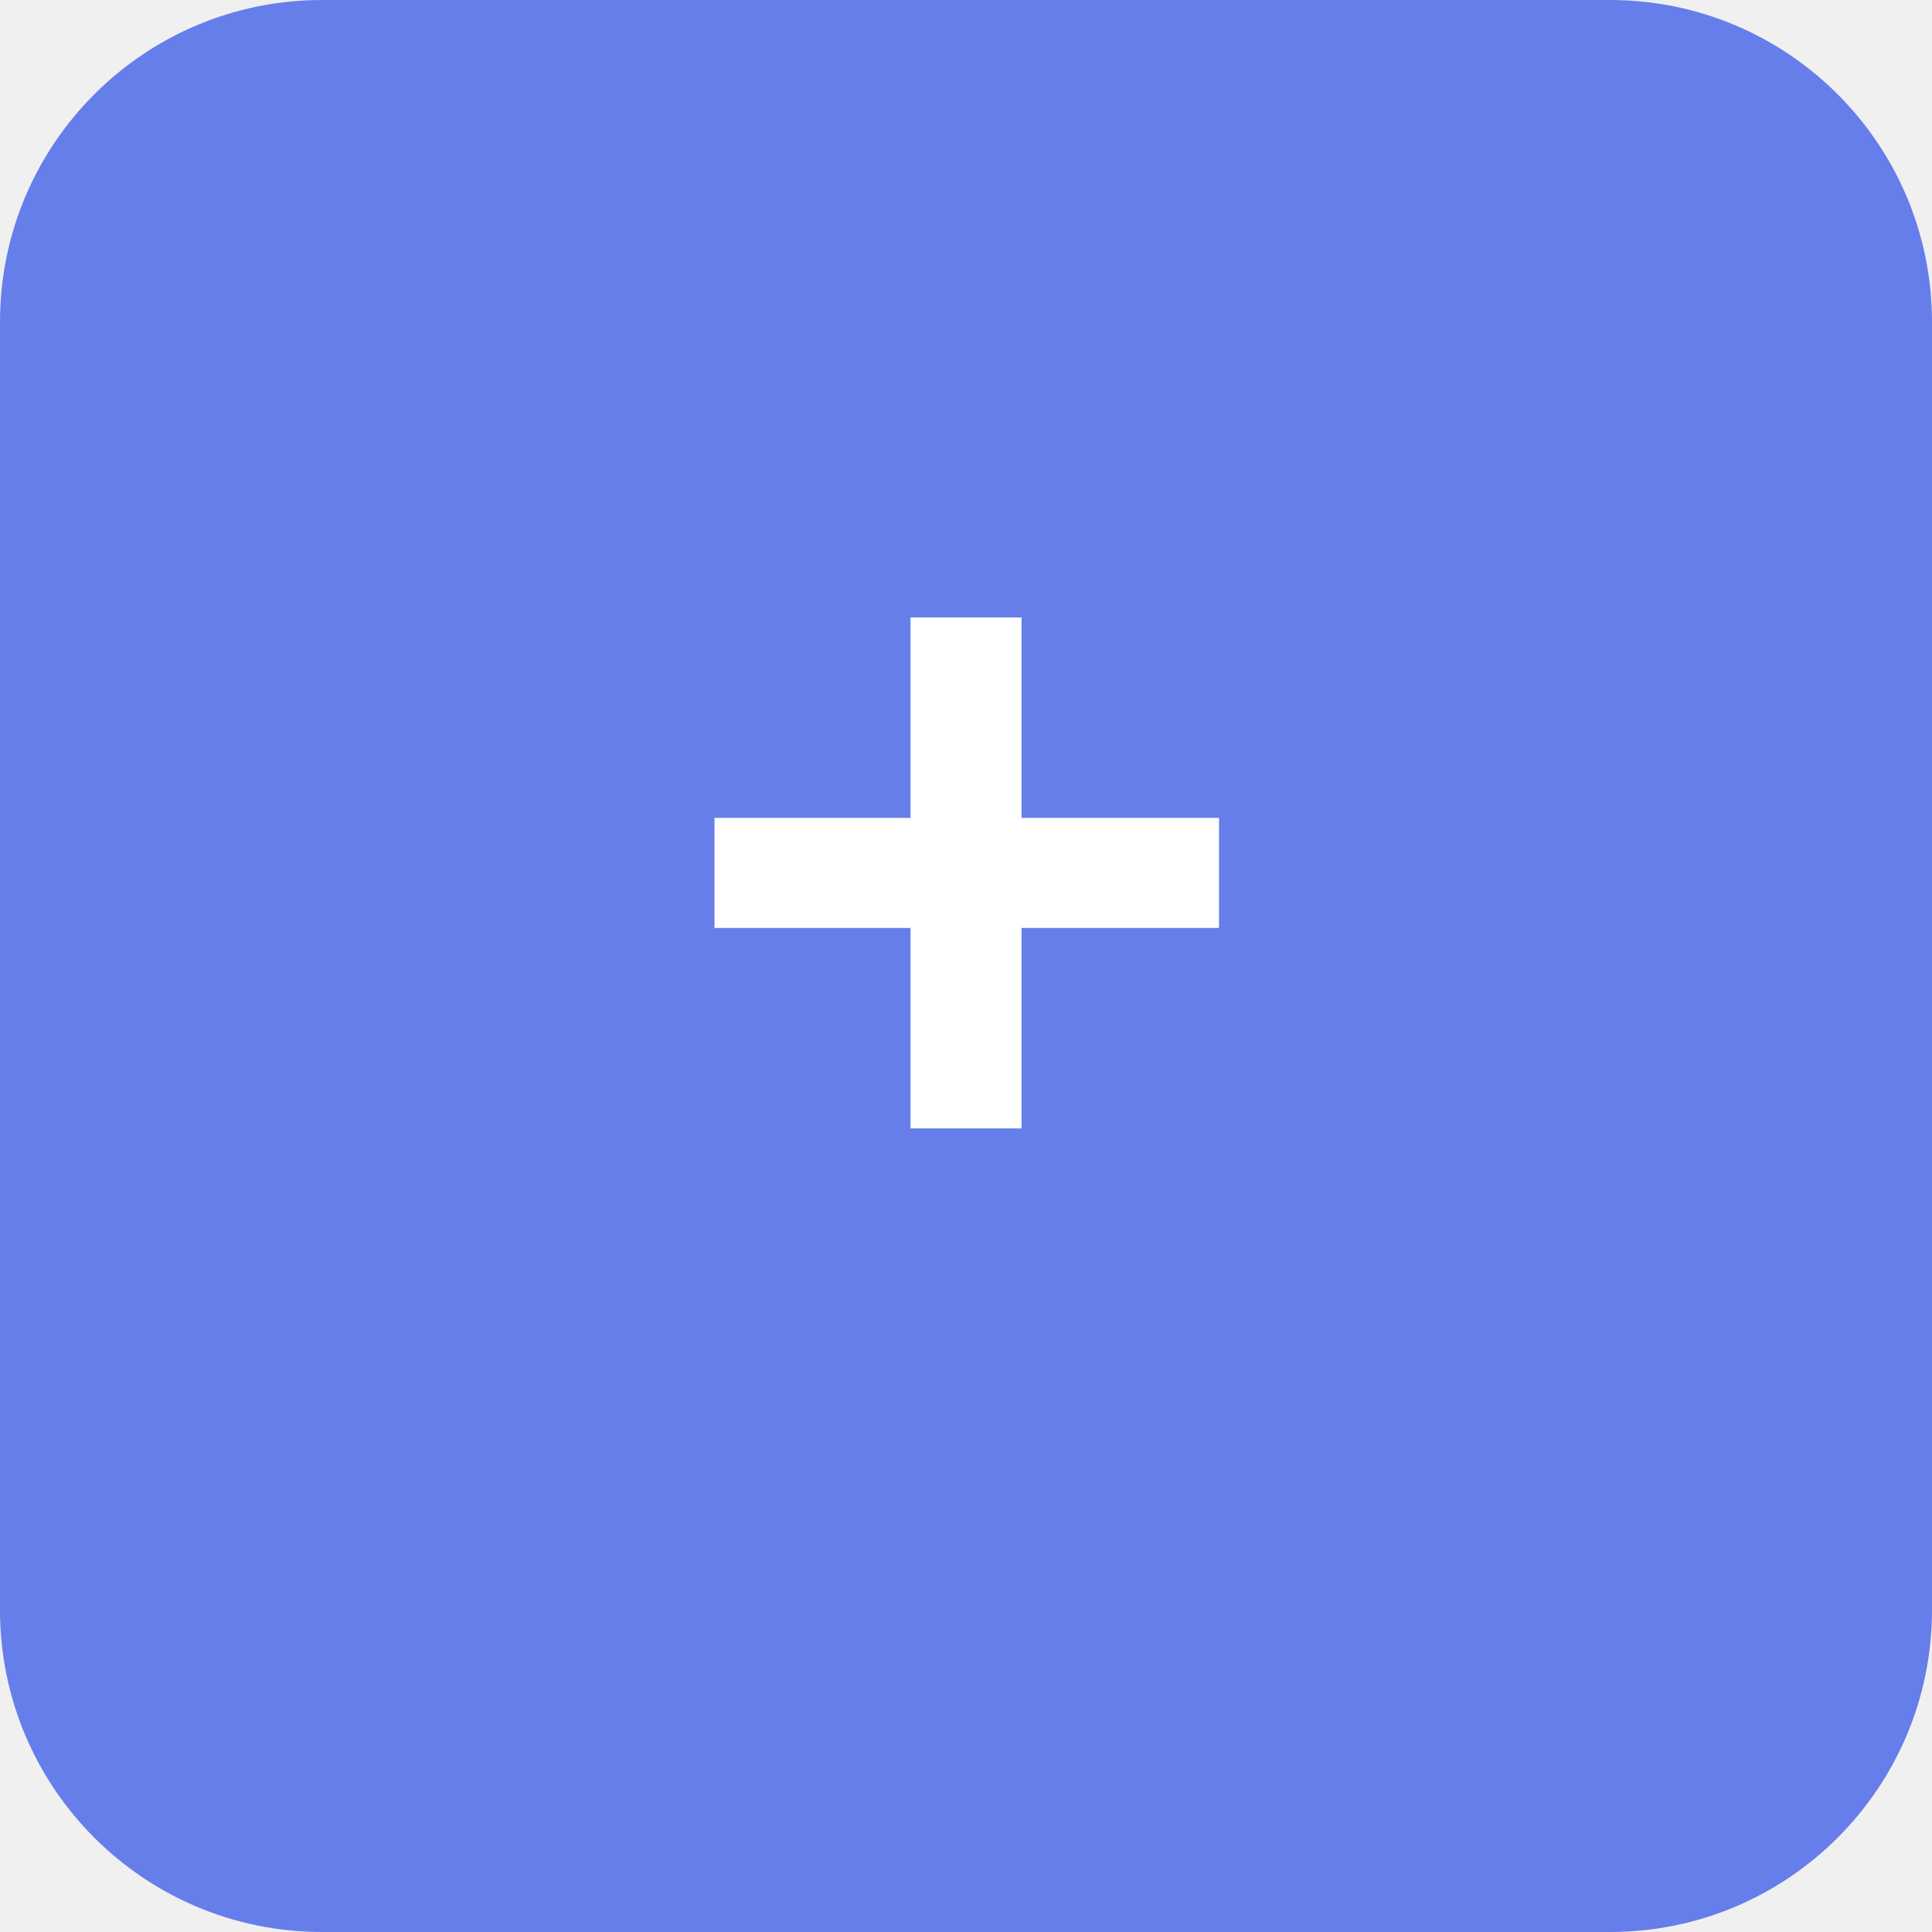
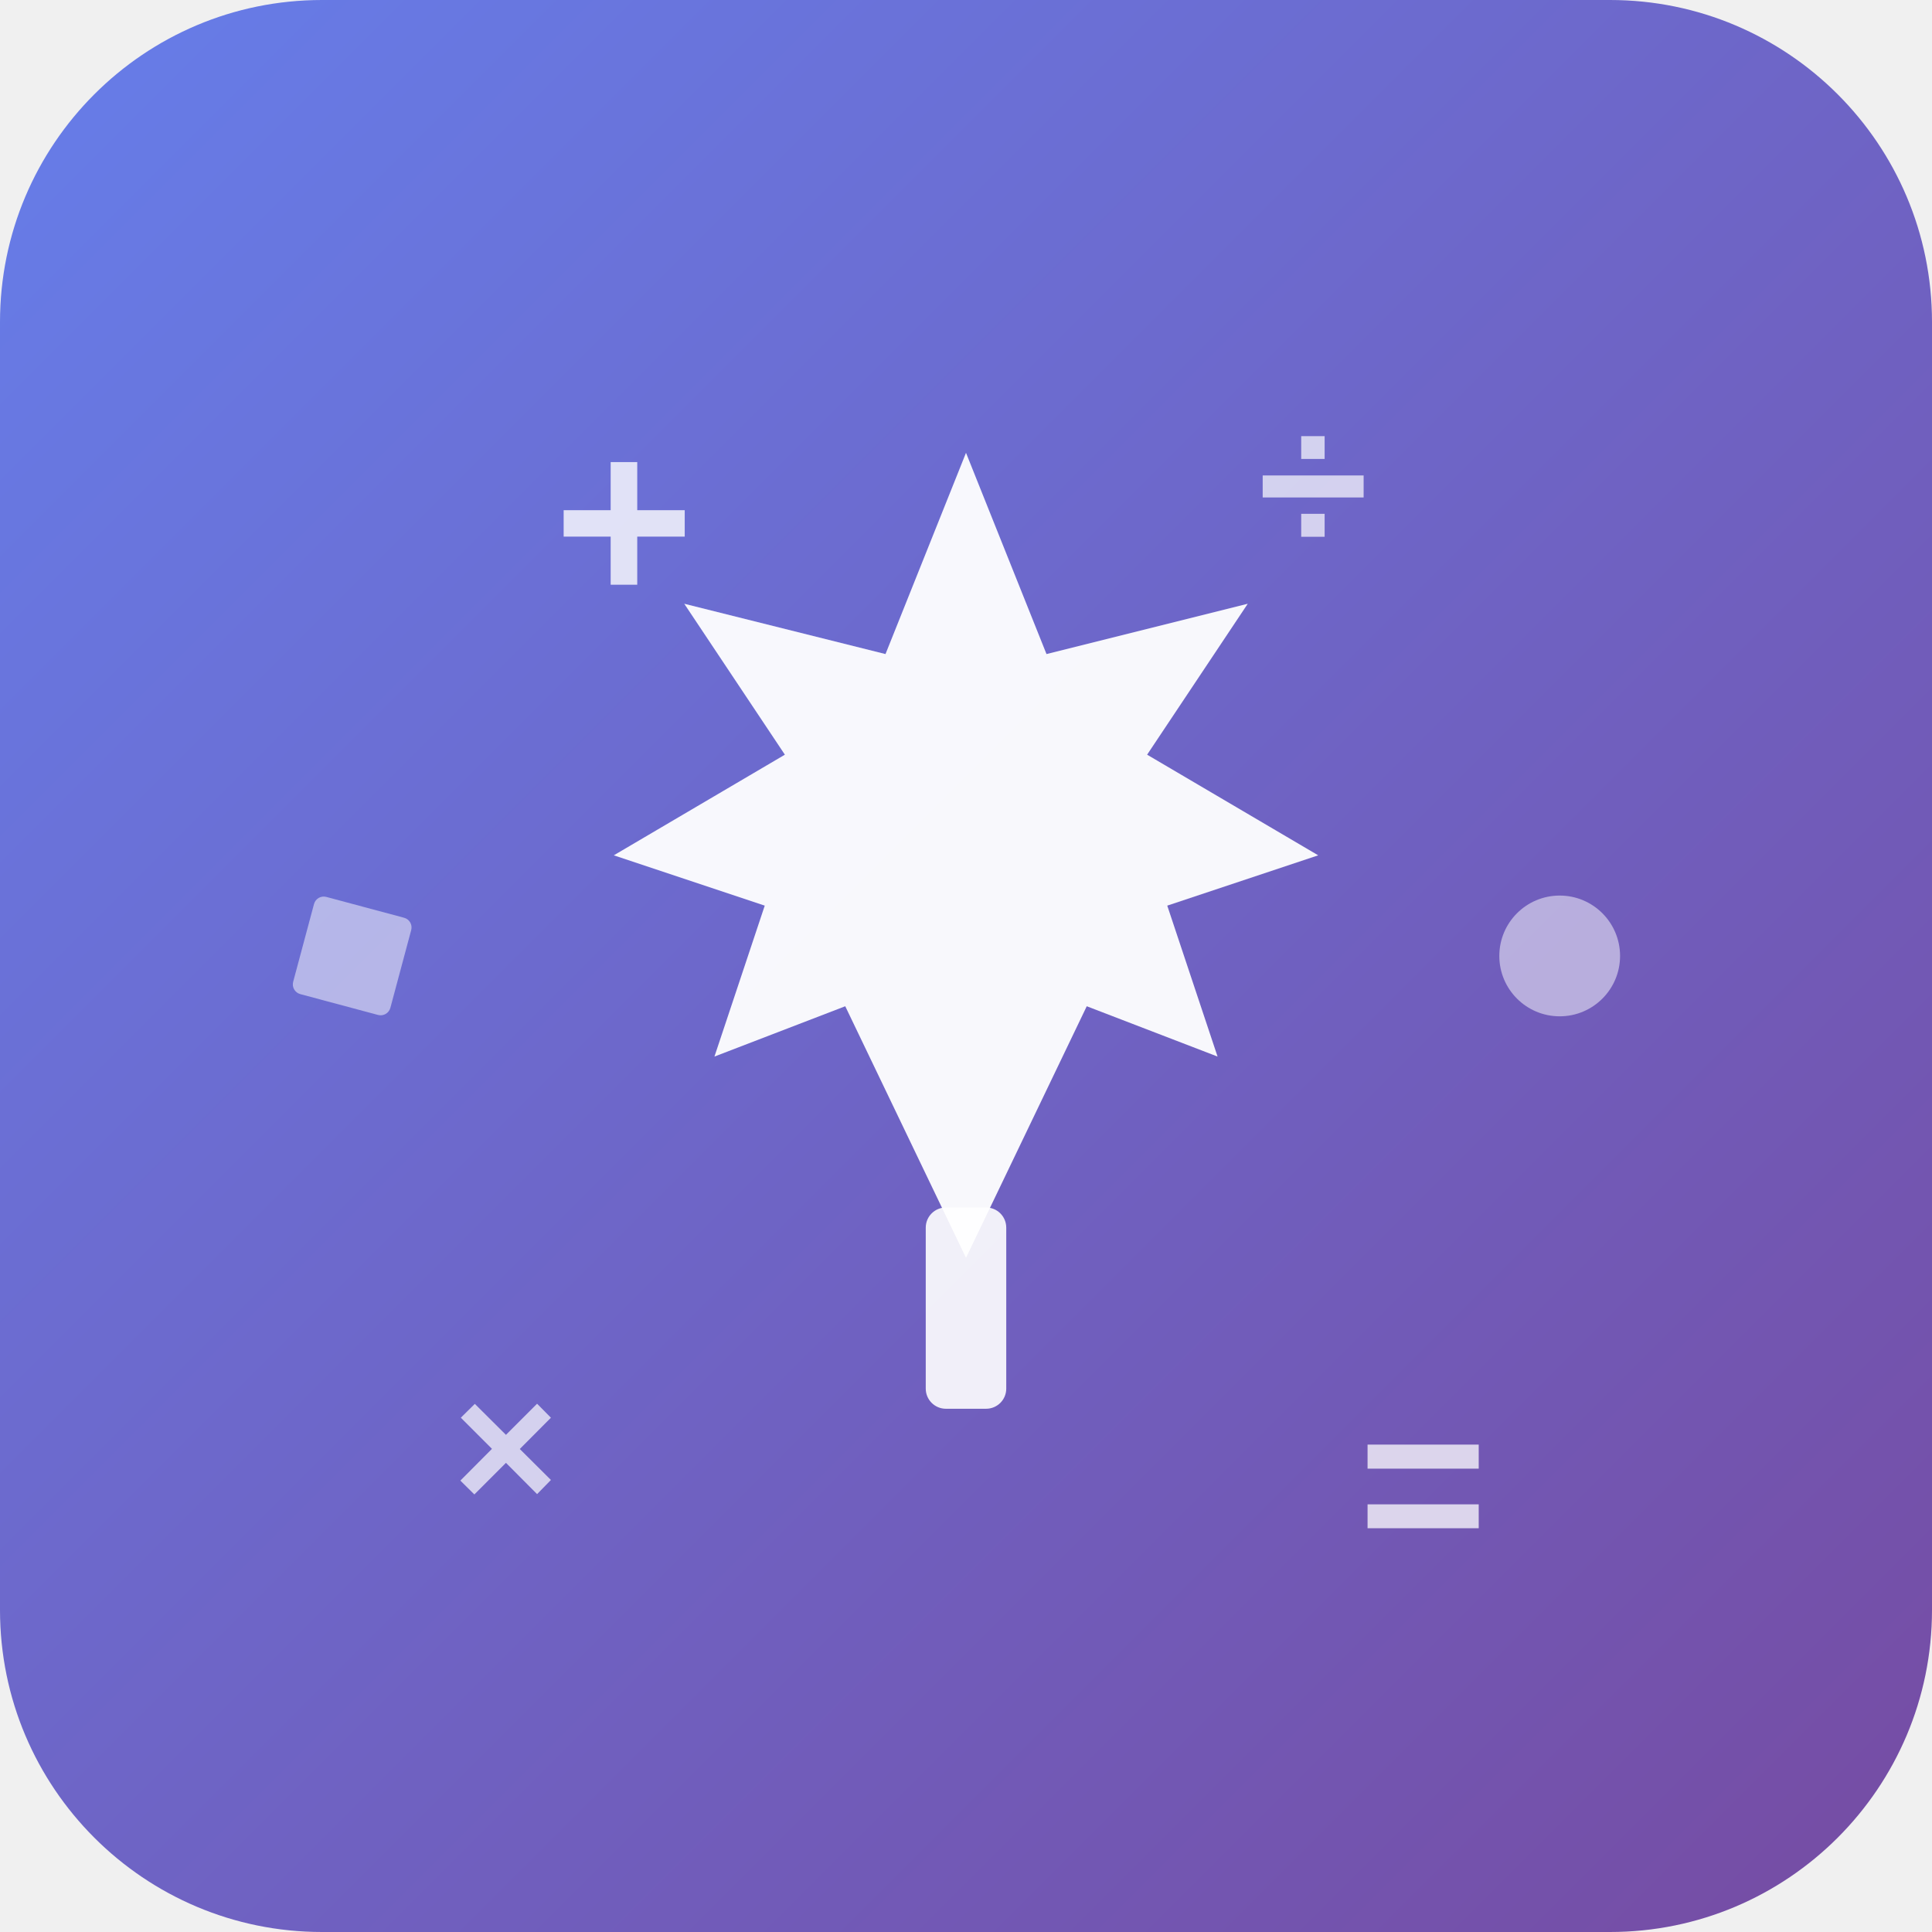
<svg xmlns="http://www.w3.org/2000/svg" width="192" height="192" viewBox="0 0 192 192">
-   <rect width="192" height="192" rx="32" fill="#667eea" />
-   <text x="96" y="120" font-family="Arial, sans-serif" font-size="100" font-weight="bold" fill="white" text-anchor="middle">+</text>
+   <defs>
+     <linearGradient id="bg" x1="0%" y1="0%" x2="100%" y2="100%">
+       <stop offset="0%" style="stop-color:#667eea" />
+       <stop offset="100%" style="stop-color:#764ba2" />
+     </linearGradient>
+   </defs>
+   <rect width="192" height="192" rx="32" fill="url(#bg)" />
+   <g transform="translate(96,100)" fill="white">
+     <path d="M0,-55 L8,-35 L28,-40 L18,-25 L35,-15 L20,-10 L25,5 L12,0 L0,25 L-12,0 L-25,5 L-20,-10 L-35,-15 L-18,-25 L-28,-40 L-8,-35 Z" opacity="0.95" />
+     <rect x="-4" y="20" width="8" height="20" rx="2" opacity="0.9" />
+   </g>
+   <text x="55" y="60" font-family="Arial, sans-serif" font-size="24" font-weight="bold" fill="white" opacity="0.8">+</text>
+   <text x="125" y="55" font-family="Arial, sans-serif" font-size="20" font-weight="bold" fill="white" opacity="0.7">÷</text>
+   <text x="45" y="150" font-family="Arial, sans-serif" font-size="18" font-weight="bold" fill="white" opacity="0.7">×</text>
+   <text x="135" y="155" font-family="Arial, sans-serif" font-size="22" font-weight="bold" fill="white" opacity="0.75">=</text>
+   <circle cx="155" cy="95" r="6" fill="white" opacity="0.5" />
+   <rect x="30" y="90" width="10" height="10" rx="1" fill="white" opacity="0.5" transform="rotate(15,35,95)" />
</svg>
